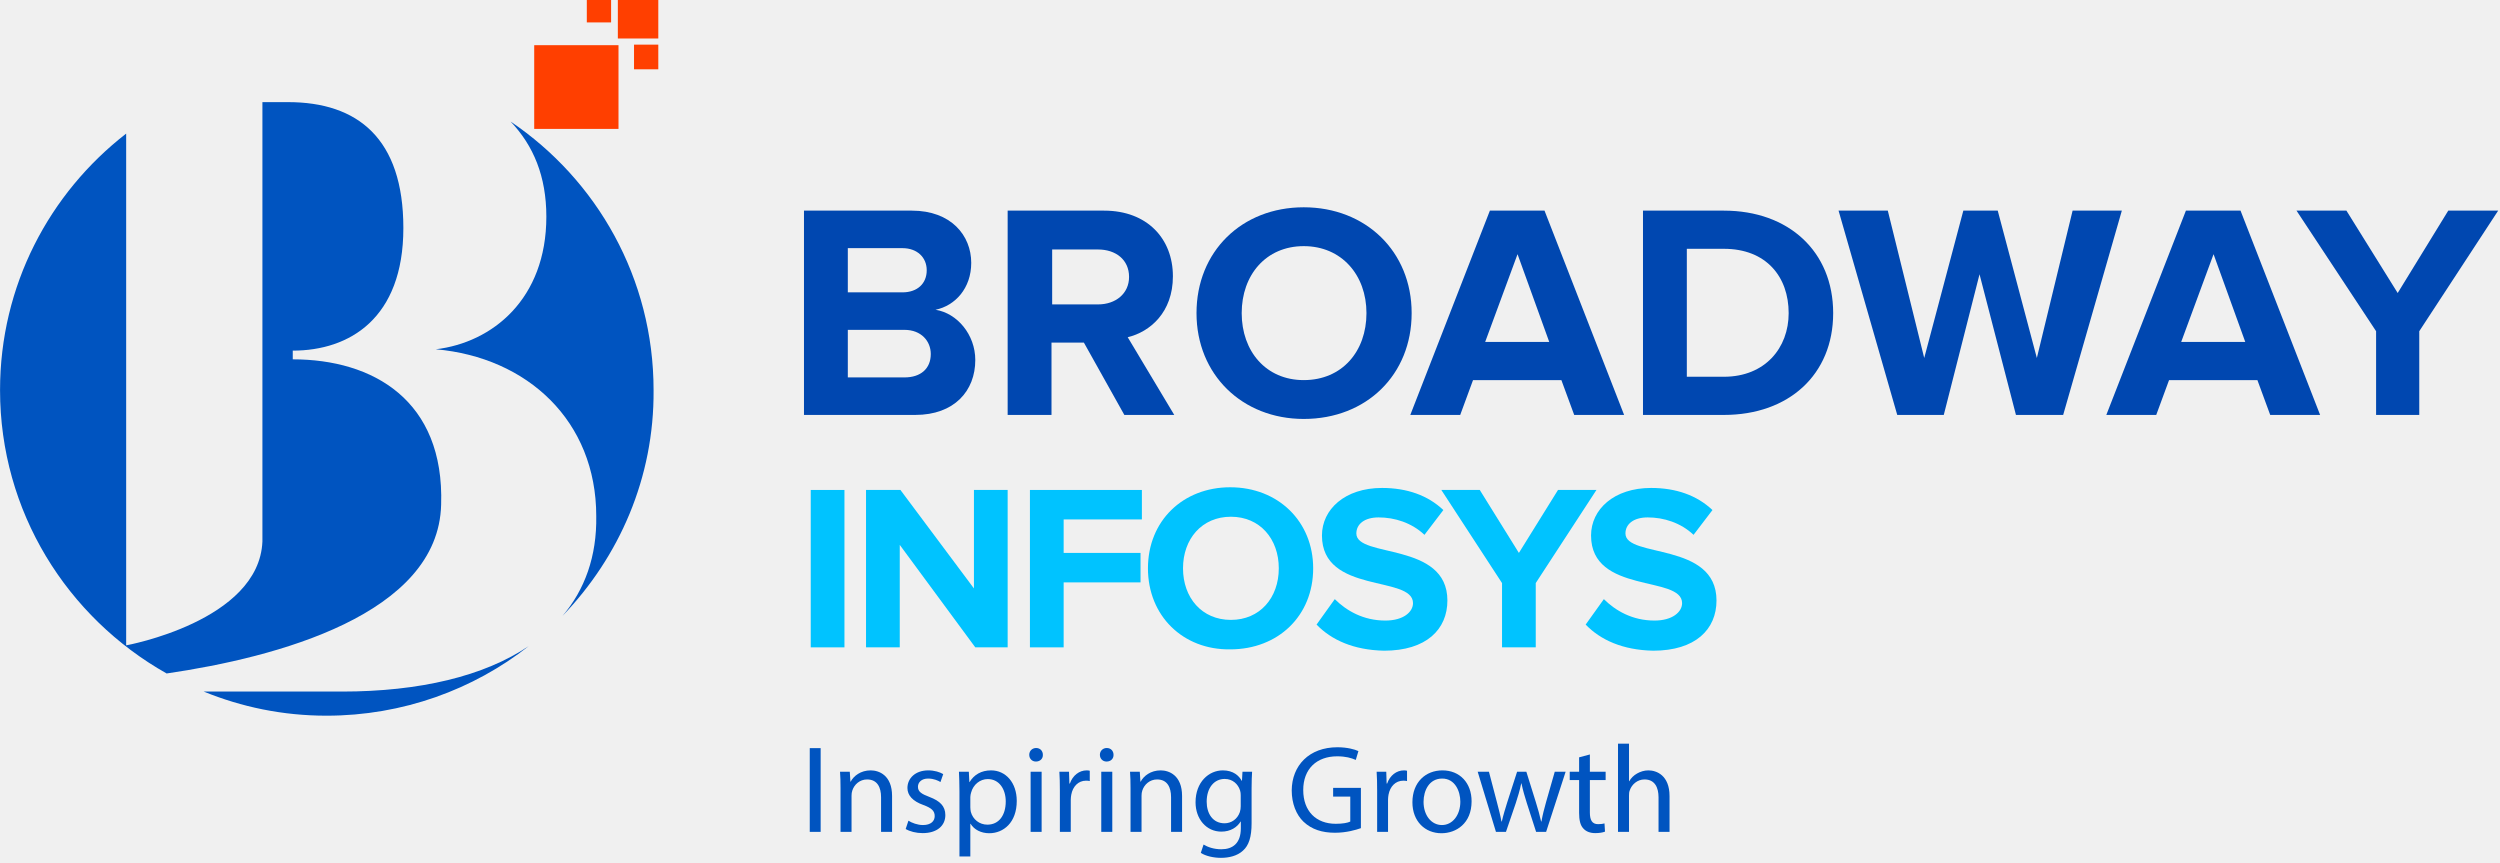
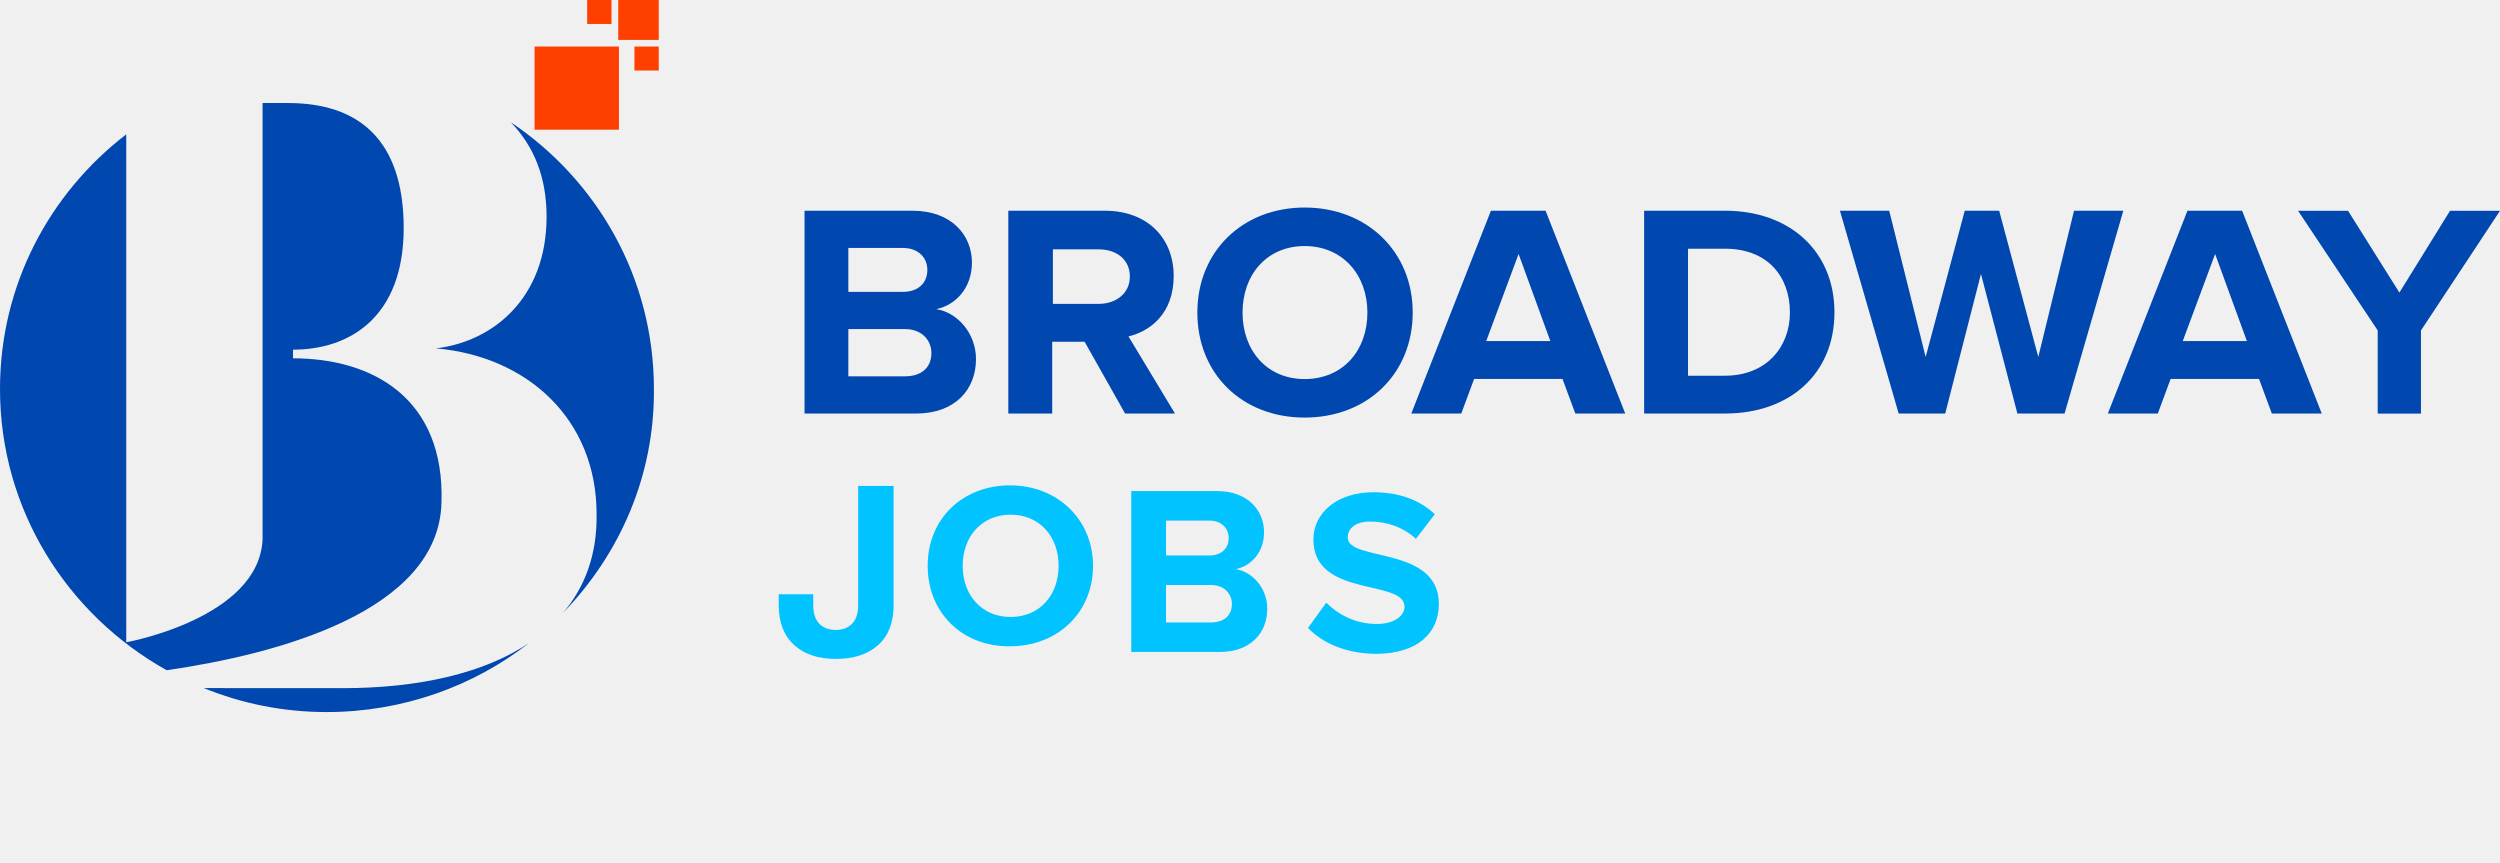
<svg xmlns="http://www.w3.org/2000/svg" width="174" height="60" viewBox="0 0 174 60" fill="none">
-   <g clip-path="url(#clip0_469_435)">
-     <path d="M23.803 48.133C29.201 48.133 33.707 47.061 36.805 44.963C32.956 47.993 28.027 49.812 22.723 49.812C19.672 49.812 16.808 49.206 14.18 48.133C14.18 48.133 23.803 48.133 23.803 48.133Z" fill="#0054C0" />
-     <path d="M39.152 42.865C40.701 41.047 41.546 38.716 41.499 35.919C41.499 29.299 36.711 24.87 30.327 24.31C34.27 23.844 38.026 20.814 38.026 15.08C38.026 12.283 37.134 10.138 35.538 8.46C41.546 12.516 45.489 19.369 45.489 27.154C45.536 33.261 43.095 38.763 39.152 42.865Z" fill="#0054C0" />
-     <path d="M11.598 46.874C4.651 42.958 0.003 35.592 0.003 27.154C0.003 19.881 3.43 13.448 8.781 9.299V44.916C8.781 44.916 18.029 43.238 18.264 37.69C18.264 37.317 18.264 36.245 18.264 36.245V7.108H20.047C24.882 7.108 28.074 9.625 28.074 15.872C28.074 22.166 24.319 24.404 20.376 24.404V25.01C25.962 25.01 30.938 27.854 30.703 35.126C30.515 42.772 19.249 45.756 11.598 46.874Z" fill="#0054C0" />
-     <path d="M37.181 3.145H43.048V8.972H37.181V3.145Z" fill="#FF3F00" />
-     <path d="M43.002 -0.118H45.818V2.679H43.002V-0.118Z" fill="#FF3F00" />
-     <path d="M44.128 3.107H45.818V4.823H44.128V3.107Z" fill="#FF3F00" />
-     <path d="M40.842 -0.118H42.532V1.56H40.842V-0.118Z" fill="#FF3F00" />
-     <path d="M55.957 28.879V14.66H63.468C66.19 14.66 67.598 16.385 67.598 18.296C67.598 20.068 66.472 21.28 65.111 21.56C66.613 21.793 67.88 23.285 67.88 25.056C67.88 27.201 66.425 28.879 63.702 28.879H55.957ZM64.5 18.809C64.5 17.923 63.843 17.271 62.81 17.271H59.008V20.348H62.81C63.843 20.348 64.5 19.742 64.5 18.809ZM64.782 24.637C64.782 23.751 64.125 22.958 62.951 22.958H59.008V26.268H62.951C64.078 26.268 64.782 25.662 64.782 24.637Z" fill="#0047B0" />
-     <path d="M78.254 28.879L75.438 23.844H73.184V28.879H70.133V14.66H76.846C79.85 14.66 81.634 16.618 81.634 19.229C81.634 21.746 80.038 23.098 78.489 23.471L81.728 28.879C81.775 28.879 78.254 28.879 78.254 28.879C78.254 28.879 78.254 28.879 78.254 28.879ZM78.583 19.275C78.583 18.063 77.644 17.364 76.423 17.364H73.231V21.187H76.423C77.644 21.187 78.583 20.441 78.583 19.275Z" fill="#0047B0" />
-     <path d="M83.277 21.793C83.277 17.504 86.422 14.427 90.74 14.427C95.059 14.427 98.251 17.504 98.251 21.793C98.251 26.082 95.106 29.159 90.74 29.159C86.469 29.159 83.277 26.082 83.277 21.793ZM95.106 21.793C95.106 19.136 93.369 17.131 90.74 17.131C88.112 17.131 86.422 19.136 86.422 21.793C86.422 24.45 88.112 26.455 90.74 26.455C93.416 26.455 95.106 24.45 95.106 21.793Z" fill="#0047B0" />
-     <path d="M109.564 28.879L108.672 26.455H102.523L101.631 28.879H98.157L103.696 14.66H107.498L113.038 28.879H109.564ZM105.621 17.69L103.368 23.798H107.827L105.621 17.69Z" fill="#0047B0" />
-     <path d="M114.352 28.879V14.66H119.985C124.491 14.66 127.589 17.504 127.589 21.793C127.589 26.082 124.491 28.879 119.985 28.879H114.352ZM124.491 21.793C124.491 19.275 122.942 17.317 119.984 17.317H117.403V26.222H119.984C122.848 26.222 124.491 24.217 124.491 21.793Z" fill="#0047B0" />
-     <path d="M140.31 28.879L137.775 19.089L135.287 28.879H132.048L127.964 14.66H131.391L133.926 24.916L136.648 14.66H139.042L141.765 24.916L144.253 14.66H147.68L143.596 28.879H140.31Z" fill="#0047B0" />
-     <path d="M158.007 28.879L157.115 26.455H150.966L150.074 28.879H146.6L152.139 14.66H155.941L161.48 28.879C161.48 28.879 158.007 28.879 158.007 28.879ZM154.064 17.69L151.811 23.798H156.27L154.064 17.69Z" fill="#0047B0" />
-     <path d="M165.376 28.879V23.052L159.837 14.66H163.311L166.879 20.394L170.399 14.66H173.873L168.381 23.052V28.879L165.376 28.879Z" fill="#0047B0" />
-     <path d="M56.427 45.056V34.101H58.774V45.056H56.427Z" fill="#00C3FF" />
-     <path d="M67.88 45.056L62.623 37.923V45.056H60.276V34.101H62.67L67.786 40.954V34.101H70.133V45.056H67.88Z" fill="#00C3FF" />
-     <path d="M71.683 45.056V34.101H79.475V36.152H74.03V38.483H79.381V40.534H74.03V45.056L71.683 45.056Z" fill="#00C3FF" />
-     <path d="M79.897 39.555C79.897 36.245 82.338 33.914 85.624 33.914C88.957 33.914 91.397 36.292 91.397 39.555C91.397 42.865 88.957 45.196 85.624 45.196C82.338 45.243 79.897 42.865 79.897 39.555ZM89.004 39.555C89.004 37.504 87.689 35.965 85.671 35.965C83.652 35.965 82.338 37.504 82.338 39.555C82.338 41.606 83.652 43.145 85.671 43.145C87.689 43.145 89.004 41.606 89.004 39.555Z" fill="#00C3FF" />
-     <path d="M91.632 43.471L92.9 41.7C93.698 42.492 94.871 43.191 96.42 43.191C97.688 43.191 98.345 42.585 98.345 41.979C98.345 40.021 92.008 41.373 92.008 37.271C92.008 35.453 93.604 33.961 96.186 33.961C97.922 33.961 99.378 34.474 100.457 35.499L99.143 37.224C98.251 36.385 97.078 36.012 95.951 36.012C94.965 36.012 94.402 36.478 94.402 37.131C94.402 38.856 100.739 37.69 100.739 41.793C100.739 43.798 99.284 45.289 96.326 45.289C94.214 45.243 92.665 44.544 91.632 43.471Z" fill="#00C3FF" />
-     <path d="M104.541 45.056V40.581L100.316 34.101H102.992L105.715 38.483L108.437 34.101H111.113L106.888 40.581V45.056H104.541Z" fill="#00C3FF" />
-     <path d="M110.362 43.471L111.629 41.7C112.427 42.492 113.601 43.191 115.15 43.191C116.417 43.191 117.074 42.585 117.074 41.979C117.074 40.021 110.737 41.373 110.737 37.271C110.737 35.453 112.333 33.961 114.915 33.961C116.652 33.961 118.107 34.474 119.187 35.499L117.872 37.224C116.981 36.385 115.807 36.012 114.68 36.012C113.695 36.012 113.131 36.478 113.131 37.131C113.131 38.856 119.468 37.69 119.468 41.793C119.468 43.798 118.013 45.289 115.056 45.289C112.944 45.243 111.395 44.544 110.362 43.471Z" fill="#00C3FF" />
-     <path d="M57.117 52.07V57.898H56.359V52.07H57.117Z" fill="#0054C0" />
-     <path d="M58.501 54.845C58.501 54.413 58.492 54.059 58.466 53.713H59.145L59.189 54.404H59.206C59.415 54.007 59.903 53.618 60.599 53.618C61.183 53.618 62.088 53.963 62.088 55.399V57.898H61.322V55.485C61.322 54.811 61.069 54.249 60.347 54.249C59.842 54.249 59.45 54.603 59.319 55.027C59.284 55.122 59.267 55.252 59.267 55.382V57.898H58.501L58.501 54.845Z" fill="#0054C0" />
-     <path d="M63.227 57.12C63.453 57.267 63.854 57.423 64.237 57.423C64.794 57.423 65.055 57.146 65.055 56.8C65.055 56.437 64.838 56.238 64.272 56.03C63.514 55.762 63.157 55.347 63.157 54.845C63.157 54.171 63.706 53.618 64.611 53.618C65.038 53.618 65.412 53.738 65.648 53.877L65.456 54.43C65.291 54.327 64.986 54.188 64.594 54.188C64.141 54.188 63.889 54.448 63.889 54.759C63.889 55.105 64.141 55.261 64.69 55.468C65.421 55.745 65.796 56.108 65.796 56.731C65.796 57.465 65.221 57.985 64.22 57.985C63.758 57.985 63.331 57.872 63.035 57.699L63.227 57.12Z" fill="#0054C0" />
-     <path d="M66.778 55.079C66.778 54.542 66.76 54.11 66.743 53.713H67.431L67.466 54.43H67.483C67.797 53.92 68.293 53.618 68.981 53.618C70 53.618 70.766 54.473 70.766 55.745C70.766 57.25 69.843 57.993 68.85 57.993C68.293 57.993 67.805 57.751 67.553 57.336H67.535V59.61H66.778L66.778 55.079ZM67.535 56.194C67.535 56.307 67.553 56.411 67.57 56.506C67.71 57.033 68.171 57.396 68.72 57.396C69.53 57.396 70 56.739 70 55.779C70 54.94 69.556 54.223 68.746 54.223C68.223 54.223 67.736 54.595 67.588 55.166C67.561 55.261 67.535 55.373 67.535 55.477L67.535 56.194Z" fill="#0054C0" />
-     <path d="M72.584 52.536C72.593 52.796 72.401 53.004 72.096 53.004C71.826 53.004 71.635 52.796 71.635 52.536C71.635 52.269 71.835 52.061 72.114 52.061C72.401 52.061 72.584 52.269 72.584 52.536ZM71.731 57.898V53.713H72.497V57.898H71.731Z" fill="#0054C0" />
-     <path d="M73.767 55.019C73.767 54.526 73.758 54.102 73.732 53.713H74.403L74.429 54.534H74.464C74.656 53.972 75.117 53.618 75.631 53.618C75.718 53.618 75.778 53.626 75.848 53.644V54.361C75.77 54.344 75.692 54.335 75.587 54.335C75.047 54.335 74.664 54.741 74.56 55.312C74.542 55.416 74.525 55.537 74.525 55.667V57.898H73.767L73.767 55.019Z" fill="#0054C0" />
-     <path d="M77.502 52.536C77.51 52.796 77.319 53.004 77.014 53.004C76.744 53.004 76.552 52.796 76.552 52.536C76.552 52.269 76.752 52.061 77.031 52.061C77.319 52.061 77.502 52.269 77.502 52.536ZM76.648 57.898V53.713H77.415V57.898H76.648Z" fill="#0054C0" />
-     <path d="M78.685 54.845C78.685 54.413 78.676 54.059 78.65 53.713H79.329L79.373 54.404H79.39C79.599 54.007 80.087 53.618 80.783 53.618C81.367 53.618 82.272 53.963 82.272 55.399V57.898H81.506V55.485C81.506 54.811 81.254 54.249 80.531 54.249C80.026 54.249 79.634 54.603 79.503 55.027C79.468 55.122 79.451 55.252 79.451 55.382V57.898H78.685C78.685 57.898 78.685 54.845 78.685 54.845Z" fill="#0054C0" />
-     <path d="M87.146 53.713C87.129 54.016 87.111 54.353 87.111 54.863V57.293C87.111 58.253 86.92 58.841 86.511 59.204C86.101 59.584 85.509 59.706 84.978 59.706C84.473 59.706 83.916 59.584 83.576 59.36L83.768 58.78C84.046 58.953 84.482 59.109 85.004 59.109C85.788 59.109 86.362 58.702 86.362 57.648V57.181H86.345C86.11 57.569 85.657 57.881 85.004 57.881C83.959 57.881 83.21 56.999 83.21 55.84C83.21 54.422 84.142 53.618 85.109 53.618C85.84 53.618 86.241 53.998 86.424 54.344H86.441L86.476 53.713L87.146 53.713ZM86.354 55.365C86.354 55.235 86.345 55.122 86.31 55.019C86.171 54.577 85.797 54.214 85.239 54.214C84.508 54.214 83.985 54.828 83.985 55.797C83.985 56.618 84.403 57.301 85.231 57.301C85.701 57.301 86.127 57.008 86.293 56.523C86.336 56.394 86.354 56.246 86.354 56.117C86.354 56.117 86.354 55.365 86.354 55.365Z" fill="#0054C0" />
-     <path d="M94.719 57.639C94.38 57.76 93.709 57.959 92.916 57.959C92.029 57.959 91.297 57.734 90.722 57.189C90.217 56.705 89.904 55.926 89.904 55.018C89.913 53.28 91.115 52.009 93.082 52.009C93.761 52.009 94.293 52.156 94.545 52.277L94.362 52.891C94.049 52.753 93.657 52.64 93.065 52.64C91.637 52.64 90.705 53.522 90.705 54.984C90.705 56.462 91.602 57.336 92.969 57.336C93.465 57.336 93.805 57.267 93.979 57.181V55.442H92.786V54.837H94.719C94.719 54.837 94.719 57.639 94.719 57.639Z" fill="#0054C0" />
-     <path d="M95.849 55.019C95.849 54.526 95.84 54.102 95.814 53.713H96.484L96.51 54.534H96.546C96.737 53.972 97.198 53.618 97.712 53.618C97.799 53.618 97.86 53.626 97.93 53.644V54.361C97.852 54.344 97.773 54.335 97.669 54.335C97.129 54.335 96.746 54.741 96.641 55.312C96.624 55.416 96.607 55.537 96.607 55.667V57.898H95.849L95.849 55.019Z" fill="#0054C0" />
-     <path d="M102.423 55.771C102.423 57.319 101.342 57.993 100.324 57.993C99.183 57.993 98.304 57.163 98.304 55.84C98.304 54.439 99.227 53.618 100.394 53.618C101.604 53.618 102.423 54.491 102.423 55.771ZM99.079 55.814C99.079 56.731 99.61 57.423 100.359 57.423C101.09 57.423 101.639 56.74 101.639 55.797C101.639 55.088 101.282 54.188 100.376 54.188C99.47 54.188 99.079 55.018 99.079 55.814Z" fill="#0054C0" />
-     <path d="M103.63 53.713L104.188 55.84C104.31 56.307 104.423 56.739 104.501 57.172H104.528C104.623 56.748 104.762 56.298 104.902 55.848L105.59 53.713H106.234L106.887 55.805C107.044 56.307 107.166 56.748 107.261 57.172H107.287C107.358 56.748 107.471 56.307 107.61 55.814L108.211 53.713H108.968L107.61 57.898H106.913L106.269 55.901C106.121 55.434 105.999 55.018 105.894 54.526H105.877C105.773 55.027 105.642 55.459 105.494 55.909L104.815 57.898H104.118L102.847 53.713L103.63 53.713Z" fill="#0054C0" />
-     <path d="M110.655 52.511V53.713H111.752V54.292H110.655V56.549C110.655 57.068 110.803 57.362 111.229 57.362C111.429 57.362 111.578 57.336 111.673 57.31L111.708 57.881C111.56 57.941 111.325 57.985 111.029 57.985C110.672 57.985 110.385 57.872 110.202 57.664C109.984 57.44 109.906 57.068 109.906 56.575V54.292H109.253V53.713H109.906V52.71L110.655 52.511Z" fill="#0054C0" />
-     <path d="M112.613 51.758H113.379V54.37H113.396C113.519 54.154 113.71 53.963 113.945 53.833C114.172 53.704 114.441 53.618 114.729 53.618C115.295 53.618 116.2 53.963 116.2 55.408V57.898H115.434V55.494C115.434 54.82 115.181 54.249 114.459 54.249C113.963 54.249 113.571 54.595 113.431 55.01C113.388 55.113 113.379 55.226 113.379 55.373V57.898H112.613C112.613 57.898 112.613 51.758 112.613 51.758Z" fill="#0054C0" />
-   </g>
-   <defs>
-     <clipPath id="clip0_469_435">
-       <rect width="174" height="60" fill="white" />
-     </clipPath>
-   </defs>
+   <path d="M23.817 47.897C29.217 47.897 33.73 46.836 36.828 44.749C32.973 47.757 28.041 49.559 22.733 49.559C19.68 49.559 16.815 48.959 14.185 47.891L23.815 47.896L23.817 47.897Z" fill="#0047B0" />
+   <path d="M39.175 42.668C40.726 40.861 41.571 38.549 41.522 35.771C41.522 29.202 36.731 24.803 30.34 24.246C34.286 23.785 38.042 20.776 38.042 15.08C38.042 12.303 37.149 10.173 35.555 8.511C41.564 12.539 45.512 19.338 45.512 27.067C45.566 33.132 43.122 38.591 39.175 42.668Z" fill="#0047B0" />
+   <path d="M11.601 46.648C4.649 42.761 0 35.45 0 27.073C0 19.855 3.43 13.467 8.787 9.349V44.703C8.787 44.703 18.042 43.034 18.276 37.532V7.171H20.061C24.901 7.171 28.097 9.67 28.097 15.87C28.097 22.07 24.341 24.338 20.394 24.338V24.939C25.985 24.939 30.961 27.759 30.727 34.978C30.536 42.578 19.261 45.538 11.602 46.648H11.601Z" fill="#0047B0" />
+   <path d="M37.205 3.239H43.078V9.026H37.205V3.239Z" fill="#FF3F00" />
+   <path d="M43.03 0H45.849V2.778H43.03V0Z" fill="#FF3F00" />
+   <path d="M44.156 3.239H45.849V4.908H44.156V3.239Z" fill="#FF3F00" />
+   <path d="M40.868 0H42.561V1.668H40.868V0Z" fill="#FF3F00" />
+   <path d="M55.996 28.783V14.667H63.514C66.236 14.667 67.647 16.378 67.647 18.277C67.647 20.036 66.519 21.238 65.159 21.516C66.661 21.747 67.929 23.227 67.929 24.986C67.929 27.116 66.476 28.783 63.748 28.783H55.996ZM64.543 18.786C64.543 17.906 63.884 17.258 62.85 17.258H59.045V20.314H62.85C63.884 20.314 64.543 19.715 64.543 18.786ZM64.826 24.573C64.826 23.692 64.167 22.904 62.992 22.904H59.045V26.192H62.992C64.12 26.192 64.826 25.591 64.826 24.571V24.573Z" fill="#0047B0" />
+   <path d="M78.307 28.783L75.488 23.785H73.234V28.783H70.179V14.667H76.897C79.901 14.667 81.688 16.609 81.688 19.203C81.688 21.798 80.092 23.043 78.541 23.414L81.78 28.783C81.829 28.783 78.307 28.783 78.307 28.783ZM78.638 19.253C78.638 18.051 77.696 17.354 76.477 17.354H73.281V21.15H76.477C77.696 21.145 78.638 20.405 78.638 19.251V19.253Z" fill="#0047B0" />
+   <path d="M83.336 21.754C83.336 17.496 86.483 14.444 90.806 14.444C95.129 14.444 98.325 17.501 98.325 21.754C98.325 26.007 95.178 29.063 90.806 29.063C86.434 29.063 83.336 26.007 83.336 21.754ZM95.171 21.754C95.171 19.114 93.434 17.125 90.804 17.125C88.174 17.125 86.481 19.114 86.481 21.754C86.481 24.393 88.174 26.383 90.804 26.383C93.478 26.378 95.171 24.388 95.171 21.754Z" fill="#0047B0" />
+   <path d="M109.643 28.783L108.749 26.374H102.598L101.704 28.783H98.226L103.768 14.667H107.573L113.116 28.783H109.643ZM105.694 17.677L103.441 23.737H107.904L105.694 17.677Z" fill="#0047B0" />
+   <path d="M114.432 28.783V14.667H120.067C124.574 14.667 127.678 17.487 127.678 21.745C127.678 26.003 124.574 28.781 120.067 28.781H114.432V28.783ZM124.579 21.752C124.579 19.253 123.028 17.311 120.072 17.311H117.486V26.149H120.072C122.936 26.144 124.579 24.154 124.579 21.75V21.752Z" fill="#0047B0" />
+   <path d="M140.411 28.783L137.875 19.065L135.387 28.783H132.148L128.059 14.667H131.489L134.025 24.846L136.747 14.667H139.143L141.865 24.846L144.352 14.667H147.782L143.693 28.783H140.411Z" fill="#0047B0" />
+   <path d="M158.121 28.783L157.228 26.374H151.076L150.183 28.783H146.705L152.247 14.667H156.052L161.594 28.783H158.121ZM154.173 17.677L151.92 23.737H156.383L154.173 17.677Z" fill="#0047B0" />
+   <path d="M165.491 23.002L159.948 14.674H163.426L166.998 20.364L170.52 14.674H173.998L168.499 23.002V28.788H165.489V23.002H165.491Z" fill="#0047B0" />
+   <path d="M64.566 39.381C64.566 36.094 67.01 33.781 70.297 33.781C73.585 33.781 76.074 36.142 76.074 39.381C76.074 42.62 73.63 44.98 70.297 44.98C67.01 45.027 64.566 42.668 64.566 39.381ZM73.679 39.381C73.679 37.344 72.362 35.821 70.341 35.821C68.32 35.821 67.003 37.349 67.003 39.381C67.003 41.414 68.32 42.942 70.341 42.942C72.362 42.942 73.679 41.419 73.679 39.381Z" fill="#00C3FF" />
+   <path d="M91.037 43.706L92.305 41.947C93.105 42.735 94.276 43.427 95.827 43.427C97.095 43.427 97.754 42.827 97.754 42.226C97.754 40.284 91.412 41.626 91.412 37.549C91.412 35.742 93.008 34.261 95.592 34.261C97.329 34.261 98.788 34.771 99.865 35.79L98.549 37.501C97.655 36.67 96.481 36.299 95.353 36.299C94.368 36.299 93.802 36.761 93.802 37.41C93.802 39.121 100.145 37.968 100.145 42.039C100.145 44.029 98.691 45.509 95.73 45.509C93.623 45.467 92.071 44.769 91.037 43.708V43.706Z" fill="#00C3FF" />
+   <path d="M58.185 45.861C56.95 45.861 55.978 45.538 55.267 44.889C54.556 44.241 54.2 43.316 54.2 42.116V41.359H56.601V42.14C56.601 42.692 56.742 43.114 57.021 43.407C57.302 43.699 57.682 43.844 58.161 43.844C58.639 43.844 59.028 43.699 59.309 43.407C59.59 43.114 59.729 42.689 59.729 42.132V33.822H62.194V42.132C62.194 43.332 61.835 44.253 61.119 44.896C60.402 45.538 59.424 45.86 58.183 45.86L58.185 45.861Z" fill="#00C3FF" />
+   <path d="M78.736 45.378V34.179H84.7C86.859 34.179 87.978 35.537 87.978 37.043C87.978 38.438 87.085 39.392 86.004 39.612C87.196 39.795 88.202 40.969 88.202 42.364C88.202 44.053 87.049 45.376 84.885 45.376H78.736V45.378ZM85.517 37.446C85.517 36.749 84.995 36.234 84.174 36.234H81.156V38.66H84.174C84.995 38.66 85.517 38.183 85.517 37.448V37.446ZM85.741 42.038C85.741 41.34 85.218 40.715 84.285 40.715H81.154V43.323H84.285C85.178 43.323 85.741 42.846 85.741 42.038Z" fill="#00C3FF" />
</svg>
